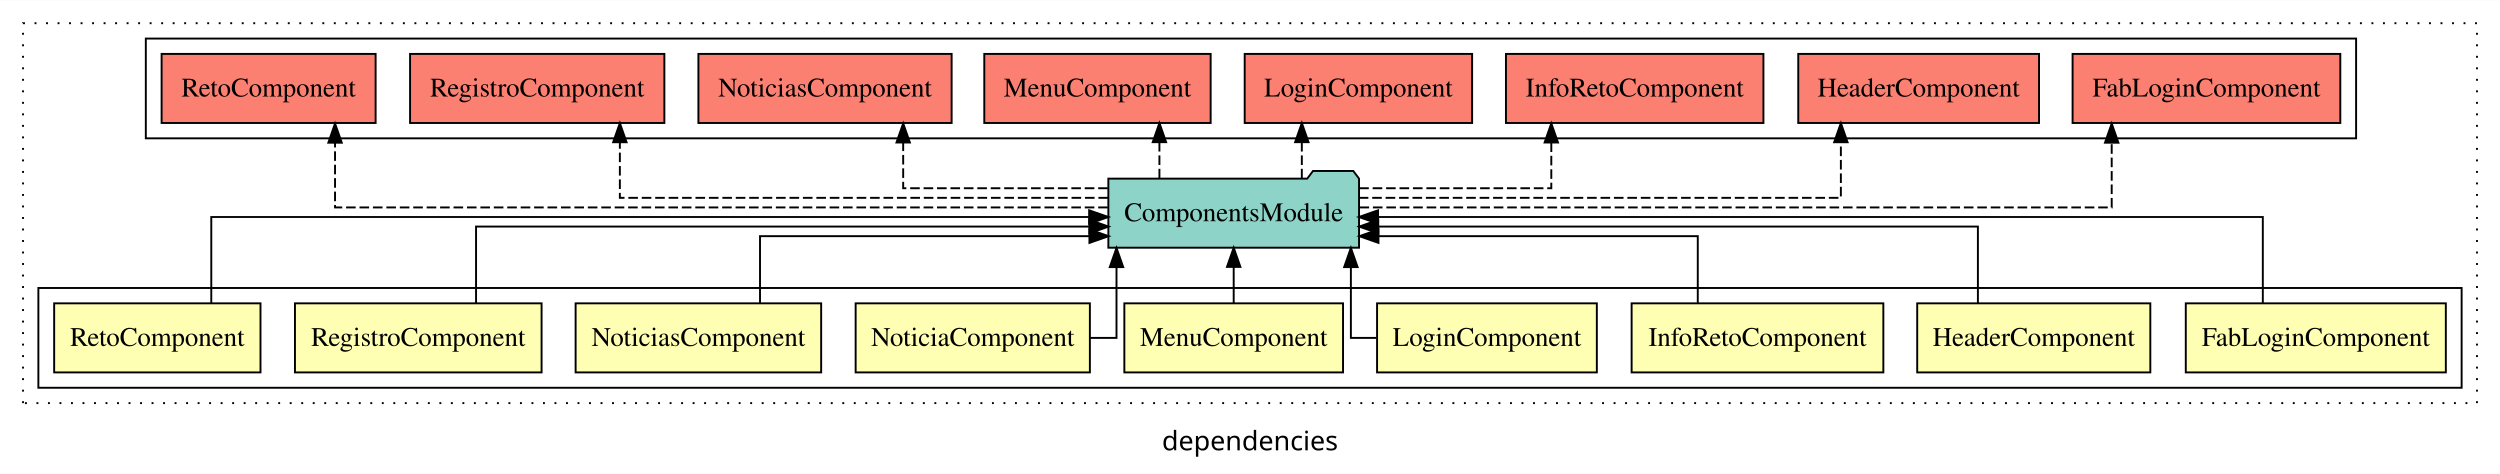
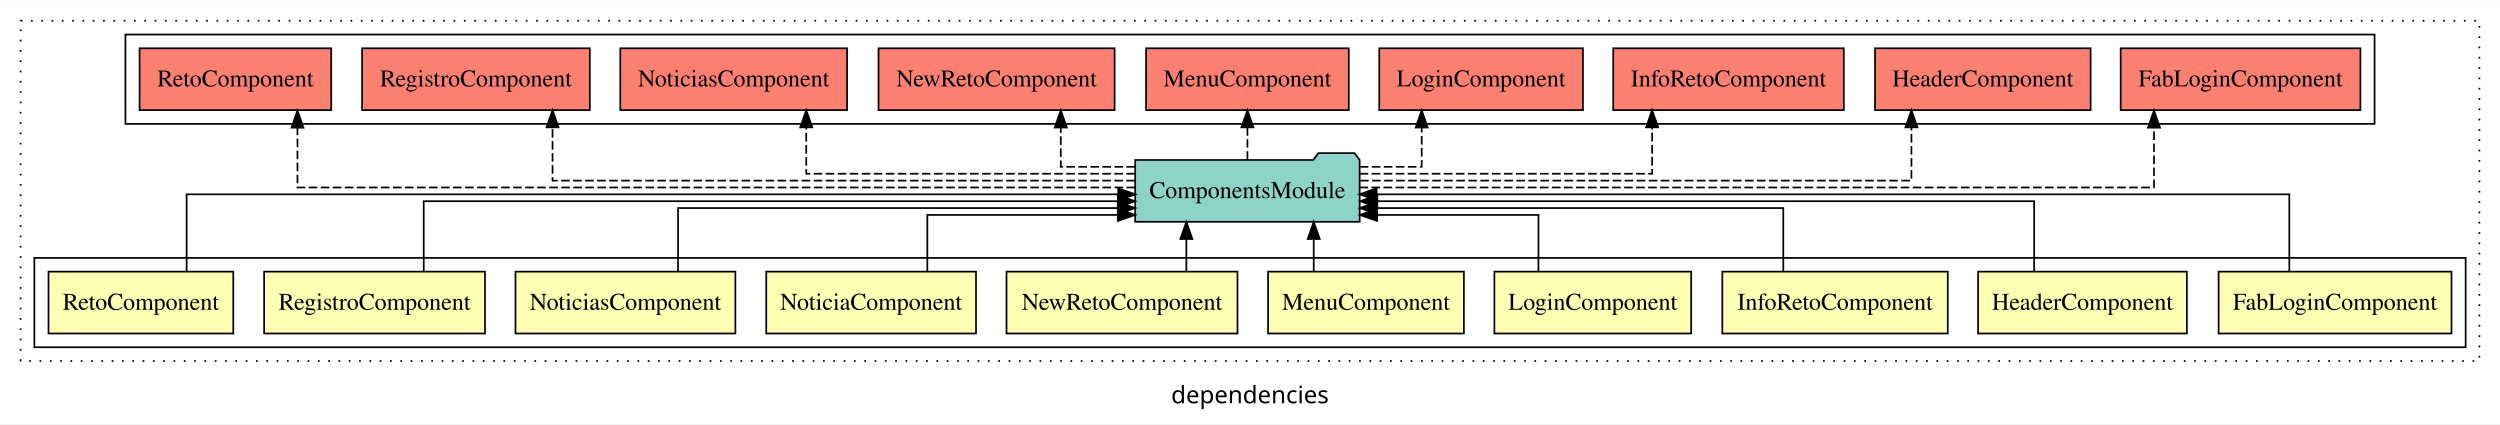
- <svg xmlns="http://www.w3.org/2000/svg" width="1303pt" height="247pt" viewBox="0.00 0.00 1303.00 246.80">
+ <svg xmlns="http://www.w3.org/2000/svg" width="1455pt" height="247pt" viewBox="0.00 0.00 1455.00 246.80">
  <g id="graph0" class="graph" transform="scale(1 1) rotate(0) translate(4 242.8)">
-     <polygon fill="white" stroke="transparent" points="-4,4 -4,-242.8 1299,-242.8 1299,4 -4,4" />
-     <text text-anchor="middle" x="647.5" y="-8.2" font-family="sans-serif" font-size="14.00">dependencies</text>
+     <polygon fill="white" stroke="transparent" points="-4,4 -4,-242.8 1451,-242.8 1451,4 -4,4" />
+     <text text-anchor="middle" x="723.5" y="-8.2" font-family="sans-serif" font-size="14.00">dependencies</text>
    <g id="clust1" class="cluster">
-       <polygon fill="none" stroke="black" stroke-dasharray="1,5" points="8,-32.8 8,-230.8 1287,-230.8 1287,-32.8 8,-32.8" />
+       <polygon fill="none" stroke="black" stroke-dasharray="1,5" points="8,-32.8 8,-230.8 1439,-230.8 1439,-32.8 8,-32.8" />
    </g>
    <g id="clust2" class="cluster">
-       <polygon fill="none" stroke="black" points="16,-40.8 16,-92.8 1279,-92.8 1279,-40.8 16,-40.8" />
+       <polygon fill="none" stroke="black" points="16,-40.8 16,-92.8 1431,-92.8 1431,-40.8 16,-40.8" />
    </g>
-     <g id="clust13" class="cluster">
-       <polygon fill="none" stroke="black" points="72,-170.8 72,-222.8 1224,-222.8 1224,-170.8 72,-170.8" />
+     <g id="clust14" class="cluster">
+       <polygon fill="none" stroke="black" points="69,-170.8 69,-222.8 1378,-222.8 1378,-170.8 69,-170.8" />
    </g>
    <g id="node1" class="node">
-       <polygon fill="#ffffb3" stroke="black" points="1270.77,-84.8 1135.23,-84.8 1135.23,-48.8 1270.77,-48.8 1270.77,-84.8" />
-       <text text-anchor="middle" x="1203" y="-62.6" font-family="Times,serif" font-size="14.00">FabLoginComponent</text>
+       <polygon fill="#ffffb3" stroke="black" points="1422.77,-84.8 1287.23,-84.8 1287.23,-48.8 1422.77,-48.8 1422.77,-84.8" />
+       <text text-anchor="middle" x="1355" y="-62.6" font-family="Times,serif" font-size="14.00">FabLoginComponent</text>
    </g>
-     <g id="node10" class="node">
-       <polygon fill="#8dd3c7" stroke="black" points="704.33,-149.8 701.33,-153.8 680.33,-153.8 677.33,-149.8 573.67,-149.8 573.67,-113.8 704.33,-113.8 704.33,-149.8" />
-       <text text-anchor="middle" x="639" y="-127.6" font-family="Times,serif" font-size="14.00">ComponentsModule</text>
+     <g id="node11" class="node">
+       <polygon fill="#8dd3c7" stroke="black" points="787.33,-149.8 784.33,-153.8 763.33,-153.8 760.33,-149.8 656.67,-149.8 656.67,-113.8 787.33,-113.8 787.33,-149.8" />
+       <text text-anchor="middle" x="722" y="-127.6" font-family="Times,serif" font-size="14.00">ComponentsModule</text>
    </g>
    <g id="edge1" class="edge">
-       <path fill="none" stroke="black" d="M1175.38,-85.02C1175.38,-103.63 1175.38,-129.8 1175.38,-129.8 1175.38,-129.8 714.23,-129.8 714.23,-129.8" />
-       <polygon fill="black" stroke="black" points="714.23,-126.3 704.23,-129.8 714.23,-133.3 714.23,-126.3" />
+       <path fill="none" stroke="black" d="M1328.38,-85.02C1328.38,-103.63 1328.38,-129.8 1328.38,-129.8 1328.38,-129.8 797.18,-129.8 797.18,-129.8" />
+       <polygon fill="black" stroke="black" points="797.18,-126.3 787.18,-129.8 797.18,-133.3 797.18,-126.3" />
    </g>
    <g id="node2" class="node">
-       <polygon fill="#ffffb3" stroke="black" points="1116.75,-84.8 995.25,-84.8 995.25,-48.8 1116.75,-48.8 1116.75,-84.8" />
-       <text text-anchor="middle" x="1056" y="-62.6" font-family="Times,serif" font-size="14.00">HeaderComponent</text>
+       <polygon fill="#ffffb3" stroke="black" points="1268.75,-84.8 1147.25,-84.8 1147.25,-48.8 1268.75,-48.8 1268.75,-84.8" />
+       <text text-anchor="middle" x="1208" y="-62.6" font-family="Times,serif" font-size="14.00">HeaderComponent</text>
    </g>
    <g id="edge2" class="edge">
-       <path fill="none" stroke="black" d="M1026.88,-84.83C1026.88,-101.86 1026.88,-124.8 1026.88,-124.8 1026.88,-124.8 714.36,-124.8 714.36,-124.8" />
-       <polygon fill="black" stroke="black" points="714.36,-121.3 704.36,-124.8 714.36,-128.3 714.36,-121.3" />
+       <path fill="none" stroke="black" d="M1179.88,-84.82C1179.88,-102.17 1179.88,-125.8 1179.88,-125.8 1179.88,-125.8 797.6,-125.8 797.6,-125.8" />
+       <polygon fill="black" stroke="black" points="797.6,-122.3 787.6,-125.8 797.6,-129.3 797.6,-122.3" />
    </g>
    <g id="node3" class="node">
-       <polygon fill="#ffffb3" stroke="black" points="977.6,-84.8 846.4,-84.8 846.4,-48.8 977.6,-48.8 977.6,-84.8" />
-       <text text-anchor="middle" x="912" y="-62.6" font-family="Times,serif" font-size="14.00">InfoRetoComponent</text>
+       <polygon fill="#ffffb3" stroke="black" points="1129.6,-84.8 998.4,-84.8 998.4,-48.8 1129.6,-48.8 1129.6,-84.8" />
+       <text text-anchor="middle" x="1064" y="-62.6" font-family="Times,serif" font-size="14.00">InfoRetoComponent</text>
    </g>
    <g id="edge3" class="edge">
-       <path fill="none" stroke="black" d="M880.88,-85.04C880.88,-100.37 880.88,-119.8 880.88,-119.8 880.88,-119.8 714.45,-119.8 714.45,-119.8" />
-       <polygon fill="black" stroke="black" points="714.45,-116.3 704.45,-119.8 714.45,-123.3 714.45,-116.3" />
+       <path fill="none" stroke="black" d="M1033.88,-84.81C1033.88,-100.85 1033.88,-121.8 1033.88,-121.8 1033.88,-121.8 797.38,-121.8 797.38,-121.8" />
+       <polygon fill="black" stroke="black" points="797.38,-118.3 787.38,-121.8 797.38,-125.3 797.38,-118.3" />
    </g>
    <g id="node4" class="node">
-       <polygon fill="#ffffb3" stroke="black" points="828.27,-84.8 713.73,-84.8 713.73,-48.8 828.27,-48.8 828.27,-84.8" />
-       <text text-anchor="middle" x="771" y="-62.6" font-family="Times,serif" font-size="14.00">LoginComponent</text>
+       <polygon fill="#ffffb3" stroke="black" points="980.27,-84.8 865.73,-84.8 865.73,-48.8 980.27,-48.8 980.27,-84.8" />
+       <text text-anchor="middle" x="923" y="-62.6" font-family="Times,serif" font-size="14.00">LoginComponent</text>
    </g>
    <g id="edge4" class="edge">
-       <path fill="none" stroke="black" d="M713.42,-66.8C705.54,-66.8 700.08,-66.8 700.08,-66.8 700.08,-66.8 700.08,-103.69 700.08,-103.69" />
-       <polygon fill="black" stroke="black" points="696.58,-103.69 700.08,-113.69 703.58,-103.69 696.58,-103.69" />
+       <path fill="none" stroke="black" d="M891.38,-84.92C891.38,-99.58 891.38,-117.8 891.38,-117.8 891.38,-117.8 797.48,-117.8 797.48,-117.8" />
+       <polygon fill="black" stroke="black" points="797.48,-114.3 787.48,-117.8 797.48,-121.3 797.48,-114.3" />
    </g>
    <g id="node5" class="node">
-       <polygon fill="#ffffb3" stroke="black" points="695.99,-84.8 582.01,-84.8 582.01,-48.8 695.99,-48.8 695.99,-84.8" />
-       <text text-anchor="middle" x="639" y="-62.6" font-family="Times,serif" font-size="14.00">MenuComponent</text>
+       <polygon fill="#ffffb3" stroke="black" points="847.99,-84.8 734.01,-84.8 734.01,-48.8 847.99,-48.8 847.99,-84.8" />
+       <text text-anchor="middle" x="791" y="-62.6" font-family="Times,serif" font-size="14.00">MenuComponent</text>
    </g>
    <g id="edge5" class="edge">
-       <path fill="none" stroke="black" d="M639,-84.91C639,-84.91 639,-103.79 639,-103.79" />
-       <polygon fill="black" stroke="black" points="635.5,-103.79 639,-113.79 642.5,-103.79 635.5,-103.79" />
+       <path fill="none" stroke="black" d="M760.58,-84.91C760.58,-84.91 760.58,-103.79 760.58,-103.79" />
+       <polygon fill="black" stroke="black" points="757.08,-103.79 760.58,-113.79 764.08,-103.79 757.08,-103.79" />
    </g>
    <g id="node6" class="node">
+       <polygon fill="#ffffb3" stroke="black" points="716.21,-84.8 581.79,-84.8 581.79,-48.8 716.21,-48.8 716.21,-84.8" />
+       <text text-anchor="middle" x="649" y="-62.6" font-family="Times,serif" font-size="14.00">NewRetoComponent</text>
+     </g>
+     <g id="edge6" class="edge">
+       <path fill="none" stroke="black" d="M686.47,-84.91C686.47,-84.91 686.47,-103.79 686.47,-103.79" />
+       <polygon fill="black" stroke="black" points="682.97,-103.79 686.47,-113.79 689.97,-103.79 682.97,-103.79" />
+     </g>
+     <g id="node7" class="node">
      <polygon fill="#ffffb3" stroke="black" points="564.04,-84.8 441.96,-84.8 441.96,-48.8 564.04,-48.8 564.04,-84.8" />
      <text text-anchor="middle" x="503" y="-62.6" font-family="Times,serif" font-size="14.00">NoticiaComponent</text>
    </g>
-     <g id="edge6" class="edge">
-       <path fill="none" stroke="black" d="M564.18,-66.8C572.32,-66.8 577.92,-66.8 577.92,-66.8 577.92,-66.8 577.92,-103.69 577.92,-103.69" />
-       <polygon fill="black" stroke="black" points="574.42,-103.69 577.92,-113.69 581.42,-103.69 574.42,-103.69" />
+     <g id="edge7" class="edge">
+       <path fill="none" stroke="black" d="M535.71,-84.92C535.71,-99.58 535.71,-117.8 535.71,-117.8 535.71,-117.8 646.58,-117.8 646.58,-117.8" />
+       <polygon fill="black" stroke="black" points="646.58,-121.3 656.58,-117.8 646.58,-114.3 646.58,-121.3" />
    </g>
-     <g id="node7" class="node">
+     <g id="node8" class="node">
      <polygon fill="#ffffb3" stroke="black" points="423.99,-84.8 296.01,-84.8 296.01,-48.8 423.99,-48.8 423.99,-84.8" />
      <text text-anchor="middle" x="360" y="-62.6" font-family="Times,serif" font-size="14.00">NoticiasComponent</text>
    </g>
-     <g id="edge7" class="edge">
-       <path fill="none" stroke="black" d="M392.12,-85.04C392.12,-100.37 392.12,-119.8 392.12,-119.8 392.12,-119.8 563.81,-119.8 563.81,-119.8" />
-       <polygon fill="black" stroke="black" points="563.81,-123.3 573.81,-119.8 563.81,-116.3 563.81,-123.3" />
+     <g id="edge8" class="edge">
+       <path fill="none" stroke="black" d="M390.62,-84.81C390.62,-100.85 390.62,-121.8 390.62,-121.8 390.62,-121.8 646.53,-121.8 646.53,-121.8" />
+       <polygon fill="black" stroke="black" points="646.53,-125.3 656.53,-121.8 646.53,-118.3 646.53,-125.3" />
    </g>
-     <g id="node8" class="node">
+     <g id="node9" class="node">
      <polygon fill="#ffffb3" stroke="black" points="278.27,-84.8 149.73,-84.8 149.73,-48.8 278.27,-48.8 278.27,-84.8" />
      <text text-anchor="middle" x="214" y="-62.6" font-family="Times,serif" font-size="14.00">RegistroComponent</text>
    </g>
-     <g id="edge8" class="edge">
-       <path fill="none" stroke="black" d="M244.12,-84.83C244.12,-101.86 244.12,-124.8 244.12,-124.8 244.12,-124.8 563.79,-124.8 563.79,-124.8" />
-       <polygon fill="black" stroke="black" points="563.79,-128.3 573.79,-124.8 563.79,-121.3 563.79,-128.3" />
+     <g id="edge9" class="edge">
+       <path fill="none" stroke="black" d="M242.62,-84.82C242.62,-102.17 242.62,-125.8 242.62,-125.8 242.62,-125.8 646.6,-125.8 646.6,-125.8" />
+       <polygon fill="black" stroke="black" points="646.6,-129.3 656.6,-125.8 646.6,-122.3 646.6,-129.3" />
    </g>
-     <g id="node9" class="node">
+     <g id="node10" class="node">
      <polygon fill="#ffffb3" stroke="black" points="131.77,-84.8 24.23,-84.8 24.23,-48.8 131.77,-48.8 131.77,-84.8" />
      <text text-anchor="middle" x="78" y="-62.6" font-family="Times,serif" font-size="14.00">RetoComponent</text>
    </g>
-     <g id="edge9" class="edge">
-       <path fill="none" stroke="black" d="M106.12,-85.02C106.12,-103.63 106.12,-129.8 106.12,-129.8 106.12,-129.8 563.66,-129.8 563.66,-129.8" />
-       <polygon fill="black" stroke="black" points="563.66,-133.3 573.66,-129.8 563.66,-126.3 563.66,-133.3" />
-     </g>
-     <g id="node11" class="node">
-       <polygon fill="#fb8072" stroke="black" points="1215.77,-214.8 1076.23,-214.8 1076.23,-178.8 1215.77,-178.8 1215.77,-214.8" />
-       <text text-anchor="middle" x="1146" y="-192.6" font-family="Times,serif" font-size="14.00">FabLoginComponent </text>
-     </g>
    <g id="edge10" class="edge">
-       <path fill="none" stroke="black" stroke-dasharray="5,2" d="M704.57,-134.8C831.1,-134.8 1096.62,-134.8 1096.62,-134.8 1096.62,-134.8 1096.62,-168.53 1096.62,-168.53" />
-       <polygon fill="black" stroke="black" points="1093.12,-168.53 1096.62,-178.53 1100.12,-168.53 1093.12,-168.53" />
+       <path fill="none" stroke="black" d="M104.62,-85.02C104.62,-103.63 104.62,-129.8 104.62,-129.8 104.62,-129.8 646.81,-129.8 646.81,-129.8" />
+       <polygon fill="black" stroke="black" points="646.81,-133.3 656.81,-129.8 646.81,-126.3 646.81,-133.3" />
    </g>
    <g id="node12" class="node">
-       <polygon fill="#fb8072" stroke="black" points="1058.75,-214.8 933.25,-214.8 933.25,-178.8 1058.75,-178.8 1058.75,-214.8" />
-       <text text-anchor="middle" x="996" y="-192.6" font-family="Times,serif" font-size="14.00">HeaderComponent </text>
+       <polygon fill="#fb8072" stroke="black" points="1369.77,-214.8 1230.23,-214.8 1230.23,-178.8 1369.77,-178.8 1369.77,-214.8" />
+       <text text-anchor="middle" x="1300" y="-192.6" font-family="Times,serif" font-size="14.00">FabLoginComponent </text>
    </g>
    <g id="edge11" class="edge">
-       <path fill="none" stroke="black" stroke-dasharray="5,2" d="M704.19,-139.8C796.83,-139.8 955.46,-139.8 955.46,-139.8 955.46,-139.8 955.46,-168.76 955.46,-168.76" />
-       <polygon fill="black" stroke="black" points="951.96,-168.76 955.46,-178.76 958.96,-168.76 951.96,-168.76" />
+       <path fill="none" stroke="black" stroke-dasharray="5,2" d="M787.23,-133.8C928.39,-133.8 1249.62,-133.8 1249.62,-133.8 1249.62,-133.8 1249.62,-168.58 1249.62,-168.58" />
+       <polygon fill="black" stroke="black" points="1246.12,-168.58 1249.62,-178.58 1253.12,-168.58 1246.12,-168.58" />
    </g>
    <g id="node13" class="node">
-       <polygon fill="#fb8072" stroke="black" points="915.1,-214.8 780.9,-214.8 780.9,-178.8 915.1,-178.8 915.1,-214.8" />
-       <text text-anchor="middle" x="848" y="-192.6" font-family="Times,serif" font-size="14.00">InfoRetoComponent </text>
+       <polygon fill="#fb8072" stroke="black" points="1212.75,-214.8 1087.25,-214.8 1087.25,-178.8 1212.75,-178.8 1212.75,-214.8" />
+       <text text-anchor="middle" x="1150" y="-192.6" font-family="Times,serif" font-size="14.00">HeaderComponent </text>
    </g>
    <g id="edge12" class="edge">
-       <path fill="none" stroke="black" stroke-dasharray="5,2" d="M704.43,-144.8C750.7,-144.8 804.54,-144.8 804.54,-144.8 804.54,-144.8 804.54,-168.61 804.54,-168.61" />
-       <polygon fill="black" stroke="black" points="801.04,-168.61 804.54,-178.61 808.04,-168.61 801.04,-168.61" />
+       <path fill="none" stroke="black" stroke-dasharray="5,2" d="M787.56,-137.8C897.82,-137.8 1108.46,-137.8 1108.46,-137.8 1108.46,-137.8 1108.46,-168.78 1108.46,-168.78" />
+       <polygon fill="black" stroke="black" points="1104.96,-168.78 1108.46,-178.78 1111.96,-168.78 1104.96,-168.78" />
    </g>
    <g id="node14" class="node">
-       <polygon fill="#fb8072" stroke="black" points="763.27,-214.8 644.73,-214.8 644.73,-178.8 763.27,-178.8 763.27,-214.8" />
-       <text text-anchor="middle" x="704" y="-192.6" font-family="Times,serif" font-size="14.00">LoginComponent </text>
+       <polygon fill="#fb8072" stroke="black" points="1069.1,-214.8 934.9,-214.8 934.9,-178.8 1069.1,-178.8 1069.1,-214.8" />
+       <text text-anchor="middle" x="1002" y="-192.6" font-family="Times,serif" font-size="14.00">InfoRetoComponent </text>
    </g>
    <g id="edge13" class="edge">
-       <path fill="none" stroke="black" stroke-dasharray="5,2" d="M674.51,-149.91C674.51,-149.91 674.51,-168.79 674.51,-168.79" />
-       <polygon fill="black" stroke="black" points="671.01,-168.79 674.51,-178.79 678.01,-168.79 671.01,-168.79" />
+       <path fill="none" stroke="black" stroke-dasharray="5,2" d="M787.3,-141.8C857.01,-141.8 957.54,-141.8 957.54,-141.8 957.54,-141.8 957.54,-168.79 957.54,-168.79" />
+       <polygon fill="black" stroke="black" points="954.04,-168.79 957.54,-178.79 961.04,-168.79 954.04,-168.79" />
    </g>
    <g id="node15" class="node">
-       <polygon fill="#fb8072" stroke="black" points="626.99,-214.8 509.01,-214.8 509.01,-178.8 626.99,-178.8 626.99,-214.8" />
-       <text text-anchor="middle" x="568" y="-192.6" font-family="Times,serif" font-size="14.00">MenuComponent </text>
+       <polygon fill="#fb8072" stroke="black" points="917.27,-214.8 798.73,-214.8 798.73,-178.8 917.27,-178.8 917.27,-214.8" />
+       <text text-anchor="middle" x="858" y="-192.6" font-family="Times,serif" font-size="14.00">LoginComponent </text>
    </g>
    <g id="edge14" class="edge">
-       <path fill="none" stroke="black" stroke-dasharray="5,2" d="M600.29,-149.91C600.29,-149.91 600.29,-168.79 600.29,-168.79" />
-       <polygon fill="black" stroke="black" points="596.79,-168.79 600.29,-178.79 603.79,-168.79 596.79,-168.79" />
+       <path fill="none" stroke="black" stroke-dasharray="5,2" d="M787.38,-145.8C807.01,-145.8 823.43,-145.8 823.43,-145.8 823.43,-145.8 823.43,-168.68 823.43,-168.68" />
+       <polygon fill="black" stroke="black" points="819.93,-168.68 823.43,-178.68 826.93,-168.68 819.93,-168.68" />
    </g>
    <g id="node16" class="node">
-       <polygon fill="#fb8072" stroke="black" points="491.99,-214.8 360.01,-214.8 360.01,-178.8 491.99,-178.8 491.99,-214.8" />
-       <text text-anchor="middle" x="426" y="-192.6" font-family="Times,serif" font-size="14.00">NoticiasComponent </text>
+       <polygon fill="#fb8072" stroke="black" points="780.99,-214.8 663.01,-214.8 663.01,-178.8 780.99,-178.8 780.99,-214.8" />
+       <text text-anchor="middle" x="722" y="-192.6" font-family="Times,serif" font-size="14.00">MenuComponent </text>
    </g>
    <g id="edge15" class="edge">
-       <path fill="none" stroke="black" stroke-dasharray="5,2" d="M573.38,-144.8C524.7,-144.8 466.74,-144.8 466.74,-144.8 466.74,-144.8 466.74,-168.61 466.74,-168.61" />
-       <polygon fill="black" stroke="black" points="463.24,-168.61 466.74,-178.61 470.24,-168.61 463.24,-168.61" />
+       <path fill="none" stroke="black" stroke-dasharray="5,2" d="M722,-149.91C722,-149.91 722,-168.79 722,-168.79" />
+       <polygon fill="black" stroke="black" points="718.5,-168.79 722,-178.79 725.5,-168.79 718.5,-168.79" />
    </g>
    <g id="node17" class="node">
-       <polygon fill="#fb8072" stroke="black" points="342.27,-214.8 209.73,-214.8 209.73,-178.8 342.27,-178.8 342.27,-214.8" />
-       <text text-anchor="middle" x="276" y="-192.6" font-family="Times,serif" font-size="14.00">RegistroComponent </text>
+       <polygon fill="#fb8072" stroke="black" points="644.71,-214.8 507.29,-214.8 507.29,-178.8 644.71,-178.8 644.71,-214.8" />
+       <text text-anchor="middle" x="576" y="-192.6" font-family="Times,serif" font-size="14.00">NewRetoComponent </text>
    </g>
    <g id="edge16" class="edge">
-       <path fill="none" stroke="black" stroke-dasharray="5,2" d="M573.49,-139.8C479.89,-139.8 319.07,-139.8 319.07,-139.8 319.07,-139.8 319.07,-168.76 319.07,-168.76" />
-       <polygon fill="black" stroke="black" points="315.57,-168.76 319.07,-178.76 322.57,-168.76 315.57,-168.76" />
+       <path fill="none" stroke="black" stroke-dasharray="5,2" d="M656.62,-145.8C633.61,-145.8 613.38,-145.8 613.38,-145.8 613.38,-145.8 613.38,-168.68 613.38,-168.68" />
+       <polygon fill="black" stroke="black" points="609.88,-168.68 613.38,-178.68 616.88,-168.68 609.88,-168.68" />
    </g>
    <g id="node18" class="node">
-       <polygon fill="#fb8072" stroke="black" points="191.77,-214.8 80.23,-214.8 80.23,-178.8 191.77,-178.8 191.77,-214.8" />
-       <text text-anchor="middle" x="136" y="-192.6" font-family="Times,serif" font-size="14.00">RetoComponent </text>
+       <polygon fill="#fb8072" stroke="black" points="488.99,-214.8 357.01,-214.8 357.01,-178.8 488.99,-178.8 488.99,-214.8" />
+       <text text-anchor="middle" x="423" y="-192.6" font-family="Times,serif" font-size="14.00">NoticiasComponent </text>
    </g>
    <g id="edge17" class="edge">
-       <path fill="none" stroke="black" stroke-dasharray="5,2" d="M573.38,-134.8C444.48,-134.8 170.62,-134.8 170.62,-134.8 170.62,-134.8 170.62,-168.53 170.62,-168.53" />
-       <polygon fill="black" stroke="black" points="167.13,-168.53 170.62,-178.53 174.13,-168.53 167.13,-168.53" />
+       <path fill="none" stroke="black" stroke-dasharray="5,2" d="M656.54,-141.8C580.47,-141.8 465.24,-141.8 465.24,-141.8 465.24,-141.8 465.24,-168.79 465.24,-168.79" />
+       <polygon fill="black" stroke="black" points="461.74,-168.79 465.24,-178.79 468.74,-168.79 461.74,-168.79" />
+     </g>
+     <g id="node19" class="node">
+       <polygon fill="#fb8072" stroke="black" points="339.27,-214.8 206.73,-214.8 206.73,-178.8 339.27,-178.8 339.27,-214.8" />
+       <text text-anchor="middle" x="273" y="-192.6" font-family="Times,serif" font-size="14.00">RegistroComponent </text>
+     </g>
+     <g id="edge18" class="edge">
+       <path fill="none" stroke="black" stroke-dasharray="5,2" d="M656.57,-137.8C542.11,-137.8 317.57,-137.8 317.57,-137.8 317.57,-137.8 317.57,-168.78 317.57,-168.78" />
+       <polygon fill="black" stroke="black" points="314.07,-168.78 317.57,-178.78 321.07,-168.78 314.07,-168.78" />
+     </g>
+     <g id="node20" class="node">
+       <polygon fill="#fb8072" stroke="black" points="188.77,-214.8 77.23,-214.8 77.23,-178.8 188.77,-178.8 188.77,-214.8" />
+       <text text-anchor="middle" x="133" y="-192.6" font-family="Times,serif" font-size="14.00">RetoComponent </text>
+     </g>
+     <g id="edge19" class="edge">
+       <path fill="none" stroke="black" stroke-dasharray="5,2" d="M656.68,-133.8C510.38,-133.8 169.12,-133.8 169.12,-133.8 169.12,-133.8 169.12,-168.58 169.12,-168.58" />
+       <polygon fill="black" stroke="black" points="165.63,-168.58 169.12,-178.58 172.63,-168.58 165.63,-168.58" />
    </g>
  </g>
</svg>
